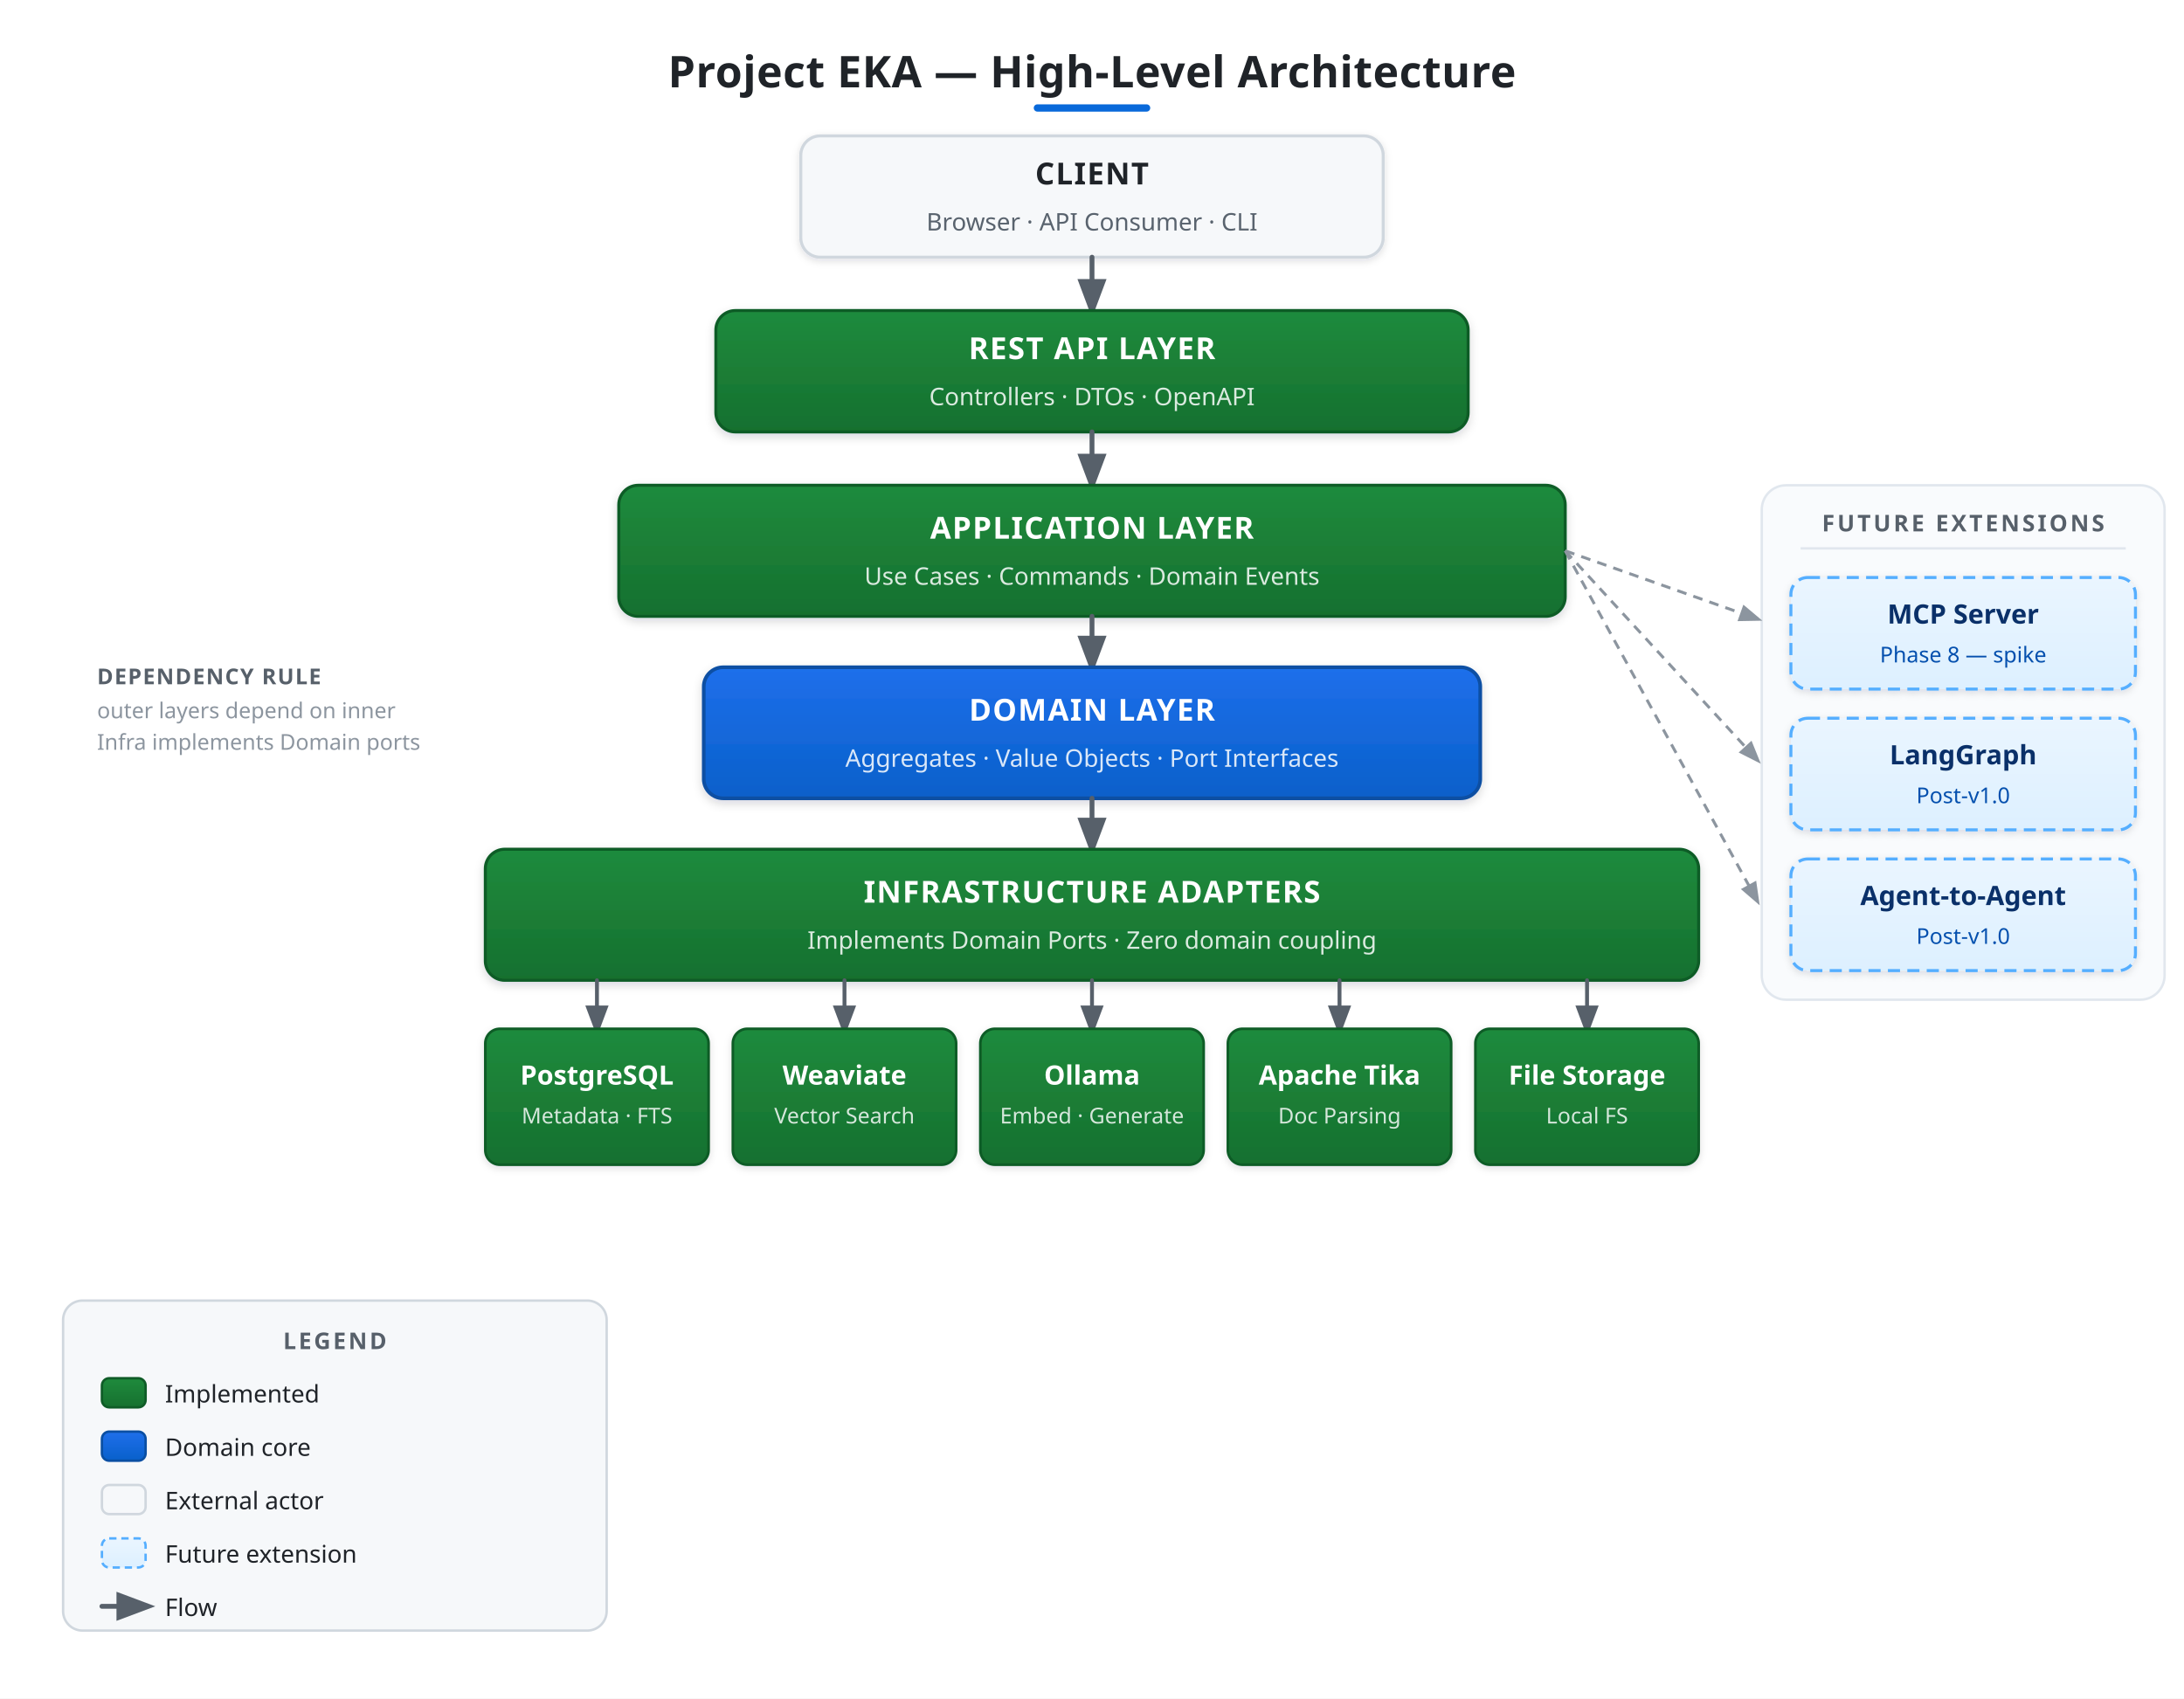
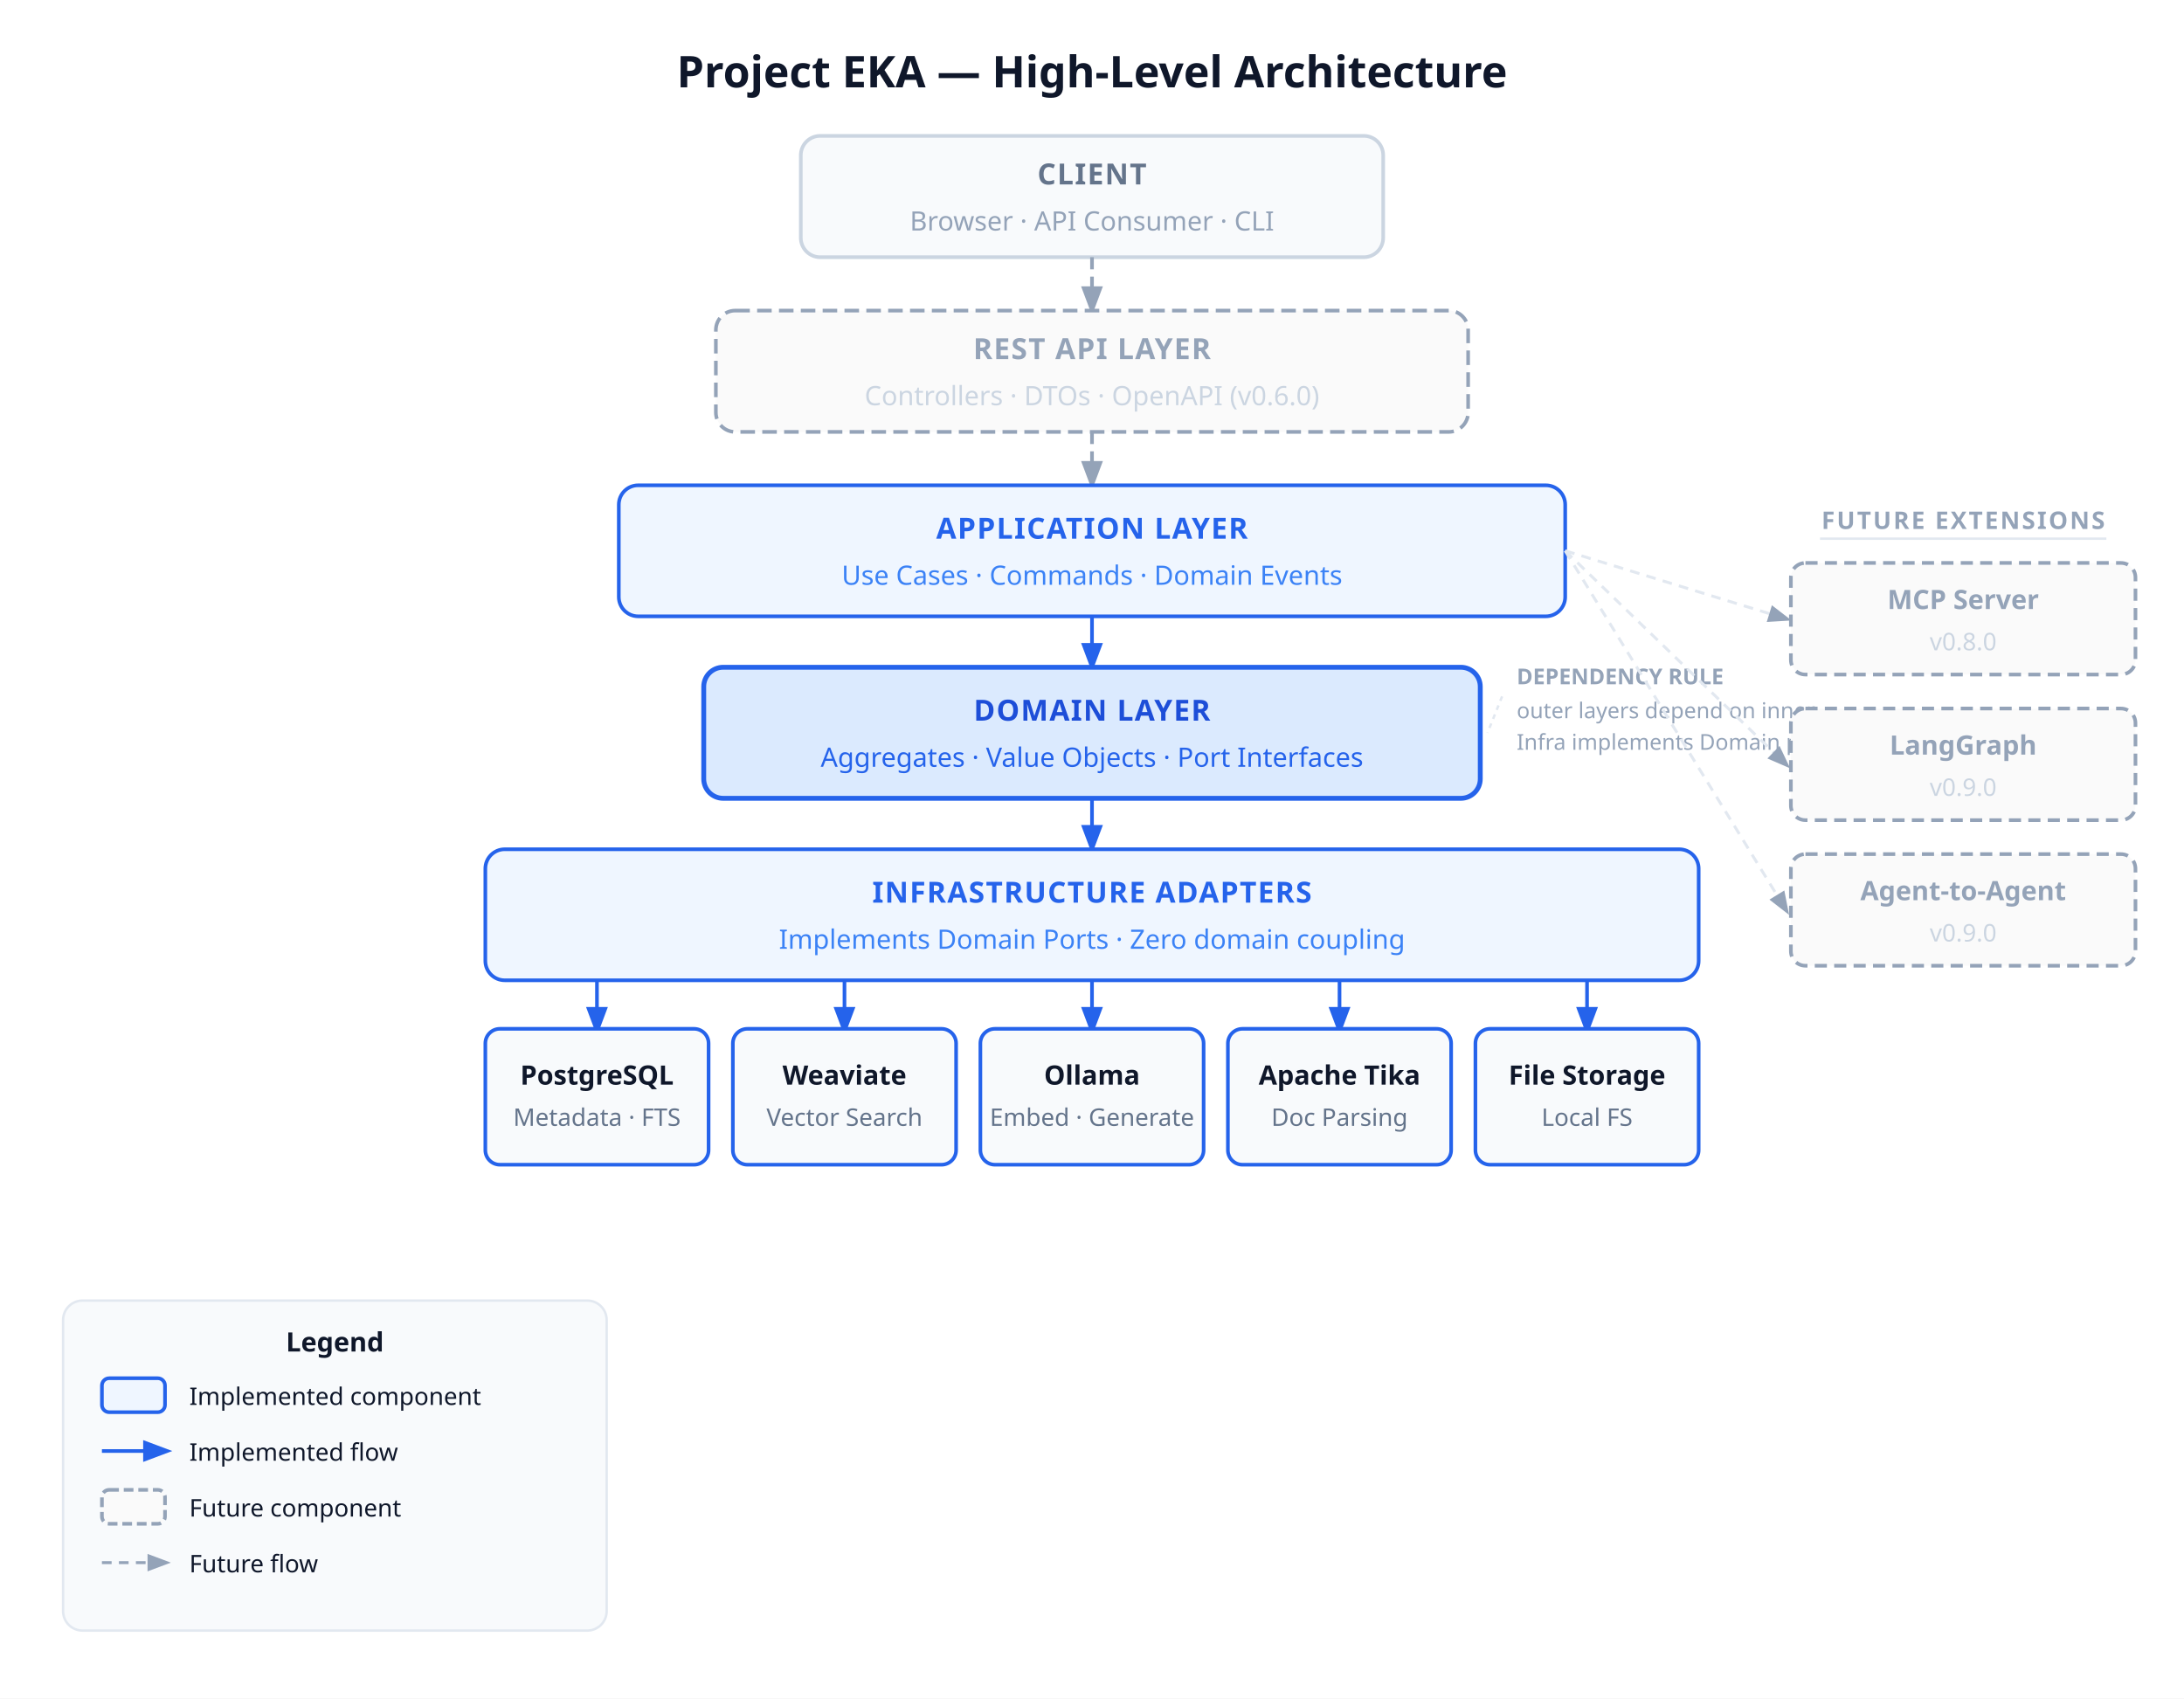
- <svg xmlns="http://www.w3.org/2000/svg" viewBox="0 0 900 700" width="900" height="700" font-family="'Segoe UI', system-ui, -apple-system, 'Helvetica Neue', sans-serif">
+ <svg xmlns="http://www.w3.org/2000/svg" viewBox="0 0 900 700" width="900" height="700" font-family="'Segoe UI', system-ui, -apple-system, sans-serif">
  <defs>
-     <linearGradient id="g-impl" x1="0" y1="0" x2="0" y2="1">
-       <stop offset="0%" stop-color="#1f8b3d" />
-       <stop offset="100%" stop-color="#16702f" />
-     </linearGradient>
-     <linearGradient id="g-accent" x1="0" y1="0" x2="0" y2="1">
-       <stop offset="0%" stop-color="#1f6feb" />
-       <stop offset="100%" stop-color="#0860ca" />
-     </linearGradient>
-     <linearGradient id="g-future" x1="0" y1="0" x2="0" y2="1">
-       <stop offset="0%" stop-color="#eaf5ff" />
-       <stop offset="100%" stop-color="#ddf0ff" />
-     </linearGradient>
-     <filter id="elev" x="-20%" y="-25%" width="140%" height="165%">
-       <feDropShadow dx="0" dy="1.5" stdDeviation="2" flood-color="#0b1b2b" flood-opacity="0.16" />
-     </filter>
-     <filter id="elev-sm" x="-20%" y="-25%" width="140%" height="165%">
-       <feDropShadow dx="0" dy="1" stdDeviation="1.5" flood-color="#0b1b2b" flood-opacity="0.13" />
-     </filter>
-     <marker id="arr" markerWidth="8" markerHeight="8" refX="6" refY="3" orient="auto">
-       <path d="M0,0 L0,6 L8,3 z" fill="#57606a" />
+     <marker id="arr-blue" markerWidth="8" markerHeight="8" refX="6" refY="3" orient="auto">
+       <path d="M0,0 L0,6 L8,3 z" fill="#2563eb" />
    </marker>
-     <marker id="arr-muted" markerWidth="8" markerHeight="8" refX="6" refY="3" orient="auto">
-       <path d="M0,0 L0,6 L8,3 z" fill="#8c959f" />
+     <marker id="arr-gray" markerWidth="8" markerHeight="8" refX="6" refY="3" orient="auto">
+       <path d="M0,0 L0,6 L8,3 z" fill="#94a3b8" />
    </marker>
  </defs>
  <rect width="900" height="700" fill="#ffffff" />
-   <text x="450" y="36" text-anchor="middle" font-size="18" font-weight="700" fill="#1f2328" letter-spacing="0.2">Project EKA — High-Level Architecture</text>
-   <rect x="426" y="43" width="48" height="3" rx="1.5" fill="#0969da" />
-   <rect x="330" y="56" width="240" height="50" rx="8" fill="#f6f8fa" stroke="#d0d7de" stroke-width="1.25" filter="url(#elev-sm)" />
-   <text x="450" y="76" text-anchor="middle" font-size="12.5" font-weight="700" fill="#1f2328" letter-spacing="0.5">CLIENT</text>
-   <text x="450" y="95" text-anchor="middle" font-size="10" fill="#59636e">Browser · API Consumer · CLI</text>
-   <line x1="450" y1="106" x2="450" y2="127" stroke="#57606a" stroke-width="2" stroke-linecap="round" marker-end="url(#arr)" />
-   <rect x="295" y="128" width="310" height="50" rx="8" fill="url(#g-impl)" stroke="#0f5c27" stroke-width="1.25" filter="url(#elev)" />
-   <text x="450" y="148" text-anchor="middle" font-size="12.5" font-weight="700" fill="#ffffff" letter-spacing="0.5">REST API LAYER</text>
-   <text x="450" y="167" text-anchor="middle" font-size="10" fill="#ffffff" fill-opacity="0.84">Controllers · DTOs · OpenAPI</text>
-   <line x1="450" y1="178" x2="450" y2="199" stroke="#57606a" stroke-width="2" stroke-linecap="round" marker-end="url(#arr)" />
-   <rect x="255" y="200" width="390" height="54" rx="8" fill="url(#g-impl)" stroke="#0f5c27" stroke-width="1.25" filter="url(#elev)" />
-   <text x="450" y="222" text-anchor="middle" font-size="12.5" font-weight="700" fill="#ffffff" letter-spacing="0.5">APPLICATION LAYER</text>
-   <text x="450" y="241" text-anchor="middle" font-size="10" fill="#ffffff" fill-opacity="0.84">Use Cases · Commands · Domain Events</text>
-   <line x1="450" y1="254" x2="450" y2="274" stroke="#57606a" stroke-width="2" stroke-linecap="round" marker-end="url(#arr)" />
-   <rect x="290" y="275" width="320" height="54" rx="8" fill="url(#g-accent)" stroke="#0a4fa3" stroke-width="1.5" filter="url(#elev)" />
-   <text x="450" y="297" text-anchor="middle" font-size="12.5" font-weight="700" fill="#ffffff" letter-spacing="0.5">DOMAIN LAYER</text>
-   <text x="450" y="316" text-anchor="middle" font-size="10" fill="#ffffff" fill-opacity="0.84">Aggregates · Value Objects · Port Interfaces</text>
-   <text x="40" y="282" font-size="9" fill="#57606a" font-weight="700" letter-spacing="0.5">DEPENDENCY RULE</text>
-   <text x="40" y="296" font-size="9" fill="#8c959f">outer layers depend on inner</text>
-   <text x="40" y="309" font-size="9" fill="#8c959f">Infra implements Domain ports</text>
-   <line x1="450" y1="329" x2="450" y2="349" stroke="#57606a" stroke-width="2" stroke-linecap="round" marker-end="url(#arr)" />
-   <rect x="200" y="350" width="500" height="54" rx="8" fill="url(#g-impl)" stroke="#0f5c27" stroke-width="1.25" filter="url(#elev)" />
-   <text x="450" y="372" text-anchor="middle" font-size="12.5" font-weight="700" fill="#ffffff" letter-spacing="0.5">INFRASTRUCTURE ADAPTERS</text>
-   <text x="450" y="391" text-anchor="middle" font-size="10" fill="#ffffff" fill-opacity="0.84">Implements Domain Ports · Zero domain coupling</text>
-   <line x1="246" y1="404" x2="246" y2="424" stroke="#57606a" stroke-width="1.6" stroke-linecap="round" marker-end="url(#arr)" />
-   <line x1="348" y1="404" x2="348" y2="424" stroke="#57606a" stroke-width="1.6" stroke-linecap="round" marker-end="url(#arr)" />
-   <line x1="450" y1="404" x2="450" y2="424" stroke="#57606a" stroke-width="1.6" stroke-linecap="round" marker-end="url(#arr)" />
-   <line x1="552" y1="404" x2="552" y2="424" stroke="#57606a" stroke-width="1.6" stroke-linecap="round" marker-end="url(#arr)" />
-   <line x1="654" y1="404" x2="654" y2="424" stroke="#57606a" stroke-width="1.6" stroke-linecap="round" marker-end="url(#arr)" />
-   <rect x="200" y="424" width="92" height="56" rx="6" fill="url(#g-impl)" stroke="#0f5c27" stroke-width="1.1" filter="url(#elev-sm)" />
-   <text x="246" y="447" text-anchor="middle" font-size="11" font-weight="600" fill="#ffffff">PostgreSQL</text>
-   <text x="246" y="463" text-anchor="middle" font-size="9" fill="#ffffff" fill-opacity="0.82">Metadata · FTS</text>
-   <rect x="302" y="424" width="92" height="56" rx="6" fill="url(#g-impl)" stroke="#0f5c27" stroke-width="1.1" filter="url(#elev-sm)" />
-   <text x="348" y="447" text-anchor="middle" font-size="11" font-weight="600" fill="#ffffff">Weaviate</text>
-   <text x="348" y="463" text-anchor="middle" font-size="9" fill="#ffffff" fill-opacity="0.82">Vector Search</text>
-   <rect x="404" y="424" width="92" height="56" rx="6" fill="url(#g-impl)" stroke="#0f5c27" stroke-width="1.1" filter="url(#elev-sm)" />
-   <text x="450" y="447" text-anchor="middle" font-size="11" font-weight="600" fill="#ffffff">Ollama</text>
-   <text x="450" y="463" text-anchor="middle" font-size="9" fill="#ffffff" fill-opacity="0.82">Embed · Generate</text>
-   <rect x="506" y="424" width="92" height="56" rx="6" fill="url(#g-impl)" stroke="#0f5c27" stroke-width="1.1" filter="url(#elev-sm)" />
-   <text x="552" y="447" text-anchor="middle" font-size="11" font-weight="600" fill="#ffffff">Apache Tika</text>
-   <text x="552" y="463" text-anchor="middle" font-size="9" fill="#ffffff" fill-opacity="0.82">Doc Parsing</text>
-   <rect x="608" y="424" width="92" height="56" rx="6" fill="url(#g-impl)" stroke="#0f5c27" stroke-width="1.1" filter="url(#elev-sm)" />
-   <text x="654" y="447" text-anchor="middle" font-size="11" font-weight="600" fill="#ffffff">File Storage</text>
-   <text x="654" y="463" text-anchor="middle" font-size="9" fill="#ffffff" fill-opacity="0.82">Local FS</text>
-   <rect x="726" y="200" width="166" height="212" rx="10" fill="#f9fbfd" stroke="#e1e7ee" stroke-width="1" />
-   <text x="809" y="219" text-anchor="middle" font-size="9.5" fill="#57606a" font-weight="700" letter-spacing="1.1">FUTURE EXTENSIONS</text>
-   <line x1="742" y1="226" x2="876" y2="226" stroke="#e1e7ee" stroke-width="1" />
-   <rect x="738" y="238" width="142" height="46" rx="7" fill="url(#g-future)" stroke="#54aeff" stroke-width="1.25" stroke-dasharray="5,3" filter="url(#elev-sm)" />
-   <text x="809" y="257" text-anchor="middle" font-size="11" font-weight="600" fill="#0a3069">MCP Server</text>
-   <text x="809" y="273" text-anchor="middle" font-size="9" fill="#0550ae">Phase 8 — spike</text>
-   <rect x="738" y="296" width="142" height="46" rx="7" fill="url(#g-future)" stroke="#54aeff" stroke-width="1.25" stroke-dasharray="5,3" filter="url(#elev-sm)" />
-   <text x="809" y="315" text-anchor="middle" font-size="11" font-weight="600" fill="#0a3069">LangGraph</text>
-   <text x="809" y="331" text-anchor="middle" font-size="9" fill="#0550ae">Post-v1.0</text>
-   <rect x="738" y="354" width="142" height="46" rx="7" fill="url(#g-future)" stroke="#54aeff" stroke-width="1.25" stroke-dasharray="5,3" filter="url(#elev-sm)" />
-   <text x="809" y="373" text-anchor="middle" font-size="11" font-weight="600" fill="#0a3069">Agent-to-Agent</text>
-   <text x="809" y="389" text-anchor="middle" font-size="9" fill="#0550ae">Post-v1.0</text>
-   <line x1="645" y1="227" x2="724" y2="255" stroke="#8c959f" stroke-width="1.2" stroke-dasharray="4,3" marker-end="url(#arr-muted)" />
-   <line x1="645" y1="227" x2="724" y2="313" stroke="#8c959f" stroke-width="1.2" stroke-dasharray="4,3" marker-end="url(#arr-muted)" />
-   <line x1="645" y1="227" x2="724" y2="371" stroke="#8c959f" stroke-width="1.2" stroke-dasharray="4,3" marker-end="url(#arr-muted)" />
-   <rect x="26" y="536" width="224" height="136" rx="8" fill="#f6f8fa" stroke="#d0d7de" stroke-width="1" />
-   <text x="138" y="556" text-anchor="middle" font-size="9.5" font-weight="700" fill="#57606a" letter-spacing="1">LEGEND</text>
-   <rect x="42" y="568" width="18" height="12" rx="3" fill="url(#g-impl)" stroke="#0f5c27" stroke-width="1" />
-   <text x="68" y="578" font-size="10" fill="#1f2328">Implemented</text>
-   <rect x="42" y="590" width="18" height="12" rx="3" fill="url(#g-accent)" stroke="#0a4fa3" stroke-width="1" />
-   <text x="68" y="600" font-size="10" fill="#1f2328">Domain core</text>
-   <rect x="42" y="612" width="18" height="12" rx="3" fill="#f6f8fa" stroke="#d0d7de" stroke-width="1" />
-   <text x="68" y="622" font-size="10" fill="#1f2328">External actor</text>
-   <rect x="42" y="634" width="18" height="12" rx="3" fill="url(#g-future)" stroke="#54aeff" stroke-width="1" stroke-dasharray="3,2" />
-   <text x="68" y="644" font-size="10" fill="#1f2328">Future extension</text>
-   <line x1="42" y1="662" x2="60" y2="662" stroke="#57606a" stroke-width="2" stroke-linecap="round" marker-end="url(#arr)" />
-   <text x="68" y="666" font-size="10" fill="#1f2328">Flow</text>
+   <text x="450" y="36" text-anchor="middle" font-size="18" font-weight="700" fill="#0f172a">Project EKA — High-Level Architecture</text>
+   <rect x="330" y="56" width="240" height="50" rx="8" fill="#f8fafc" stroke="#cbd5e1" stroke-width="1.5" />
+   <text x="450" y="76" text-anchor="middle" font-size="12" font-weight="600" fill="#64748b" letter-spacing="0.5">CLIENT</text>
+   <text x="450" y="95" text-anchor="middle" font-size="11" fill="#94a3b8">Browser · API Consumer · CLI</text>
+   <line x1="450" y1="106" x2="450" y2="127" stroke="#94a3b8" stroke-width="1.5" stroke-dasharray="5,3" marker-end="url(#arr-gray)" />
+   <rect x="295" y="128" width="310" height="50" rx="8" fill="#fafafa" stroke="#94a3b8" stroke-width="1.5" stroke-dasharray="6,3" />
+   <text x="450" y="148" text-anchor="middle" font-size="12" font-weight="600" fill="#94a3b8" letter-spacing="0.5">REST API LAYER</text>
+   <text x="450" y="167" text-anchor="middle" font-size="11" fill="#cbd5e1">Controllers · DTOs · OpenAPI  (v0.6.0)</text>
+   <line x1="450" y1="178" x2="450" y2="199" stroke="#94a3b8" stroke-width="1.5" stroke-dasharray="5,3" marker-end="url(#arr-gray)" />
+   <rect x="255" y="200" width="390" height="54" rx="8" fill="#eff6ff" stroke="#2563eb" stroke-width="1.5" />
+   <text x="450" y="222" text-anchor="middle" font-size="12" font-weight="700" fill="#2563eb" letter-spacing="0.5">APPLICATION LAYER</text>
+   <text x="450" y="241" text-anchor="middle" font-size="11" fill="#3b82f6">Use Cases · Commands · Domain Events</text>
+   <line x1="450" y1="254" x2="450" y2="274" stroke="#2563eb" stroke-width="1.5" marker-end="url(#arr-blue)" />
+   <rect x="290" y="275" width="320" height="54" rx="8" fill="#dbeafe" stroke="#2563eb" stroke-width="2" />
+   <text x="450" y="297" text-anchor="middle" font-size="12" font-weight="700" fill="#1d4ed8" letter-spacing="0.5">DOMAIN LAYER</text>
+   <text x="450" y="316" text-anchor="middle" font-size="11" fill="#2563eb">Aggregates · Value Objects · Port Interfaces</text>
+   <text x="625" y="282" font-size="9" fill="#94a3b8" font-weight="600">DEPENDENCY RULE</text>
+   <text x="625" y="296" font-size="9" fill="#94a3b8">outer layers depend on inner</text>
+   <text x="625" y="309" font-size="9" fill="#94a3b8">Infra implements Domain ports</text>
+   <line x1="619" y1="287" x2="613" y2="302" stroke="#e2e8f0" stroke-width="1" stroke-dasharray="2,2" />
+   <line x1="450" y1="329" x2="450" y2="349" stroke="#2563eb" stroke-width="1.5" marker-end="url(#arr-blue)" />
+   <rect x="200" y="350" width="500" height="54" rx="8" fill="#eff6ff" stroke="#2563eb" stroke-width="1.5" />
+   <text x="450" y="372" text-anchor="middle" font-size="12" font-weight="700" fill="#2563eb" letter-spacing="0.5">INFRASTRUCTURE ADAPTERS</text>
+   <text x="450" y="391" text-anchor="middle" font-size="11" fill="#3b82f6">Implements Domain Ports · Zero domain coupling</text>
+   <line x1="246" y1="404" x2="246" y2="424" stroke="#2563eb" stroke-width="1.5" marker-end="url(#arr-blue)" />
+   <line x1="348" y1="404" x2="348" y2="424" stroke="#2563eb" stroke-width="1.5" marker-end="url(#arr-blue)" />
+   <line x1="450" y1="404" x2="450" y2="424" stroke="#2563eb" stroke-width="1.5" marker-end="url(#arr-blue)" />
+   <line x1="552" y1="404" x2="552" y2="424" stroke="#2563eb" stroke-width="1.5" marker-end="url(#arr-blue)" />
+   <line x1="654" y1="404" x2="654" y2="424" stroke="#2563eb" stroke-width="1.5" marker-end="url(#arr-blue)" />
+   <rect x="200" y="424" width="92" height="56" rx="6" fill="#f8fafc" stroke="#2563eb" stroke-width="1.5" />
+   <text x="246" y="447" text-anchor="middle" font-size="11" font-weight="600" fill="#0f172a">PostgreSQL</text>
+   <text x="246" y="464" text-anchor="middle" font-size="10" fill="#64748b">Metadata · FTS</text>
+   <rect x="302" y="424" width="92" height="56" rx="6" fill="#f8fafc" stroke="#2563eb" stroke-width="1.5" />
+   <text x="348" y="447" text-anchor="middle" font-size="11" font-weight="600" fill="#0f172a">Weaviate</text>
+   <text x="348" y="464" text-anchor="middle" font-size="10" fill="#64748b">Vector Search</text>
+   <rect x="404" y="424" width="92" height="56" rx="6" fill="#f8fafc" stroke="#2563eb" stroke-width="1.5" />
+   <text x="450" y="447" text-anchor="middle" font-size="11" font-weight="600" fill="#0f172a">Ollama</text>
+   <text x="450" y="464" text-anchor="middle" font-size="10" fill="#64748b">Embed · Generate</text>
+   <rect x="506" y="424" width="92" height="56" rx="6" fill="#f8fafc" stroke="#2563eb" stroke-width="1.5" />
+   <text x="552" y="447" text-anchor="middle" font-size="11" font-weight="600" fill="#0f172a">Apache Tika</text>
+   <text x="552" y="464" text-anchor="middle" font-size="10" fill="#64748b">Doc Parsing</text>
+   <rect x="608" y="424" width="92" height="56" rx="6" fill="#f8fafc" stroke="#2563eb" stroke-width="1.5" />
+   <text x="654" y="447" text-anchor="middle" font-size="11" font-weight="600" fill="#0f172a">File Storage</text>
+   <text x="654" y="464" text-anchor="middle" font-size="10" fill="#64748b">Local FS</text>
+   <text x="809" y="218" text-anchor="middle" font-size="10" fill="#94a3b8" font-weight="700" letter-spacing="0.8">FUTURE EXTENSIONS</text>
+   <line x1="750" y1="222" x2="868" y2="222" stroke="#e2e8f0" stroke-width="1" />
+   <rect x="738" y="232" width="142" height="46" rx="6" fill="#fafafa" stroke="#94a3b8" stroke-width="1.5" stroke-dasharray="5,3" />
+   <text x="809" y="251" text-anchor="middle" font-size="11" font-weight="600" fill="#94a3b8">MCP Server</text>
+   <text x="809" y="268" text-anchor="middle" font-size="10" fill="#cbd5e1">v0.8.0</text>
+   <rect x="738" y="292" width="142" height="46" rx="6" fill="#fafafa" stroke="#94a3b8" stroke-width="1.5" stroke-dasharray="5,3" />
+   <text x="809" y="311" text-anchor="middle" font-size="11" font-weight="600" fill="#94a3b8">LangGraph</text>
+   <text x="809" y="328" text-anchor="middle" font-size="10" fill="#cbd5e1">v0.9.0</text>
+   <rect x="738" y="352" width="142" height="46" rx="6" fill="#fafafa" stroke="#94a3b8" stroke-width="1.5" stroke-dasharray="5,3" />
+   <text x="809" y="371" text-anchor="middle" font-size="11" font-weight="600" fill="#94a3b8">Agent-to-Agent</text>
+   <text x="809" y="388" text-anchor="middle" font-size="10" fill="#cbd5e1">v0.9.0</text>
+   <line x1="645" y1="227" x2="736" y2="255" stroke="#e2e8f0" stroke-width="1.2" stroke-dasharray="4,3" marker-end="url(#arr-gray)" />
+   <line x1="645" y1="227" x2="736" y2="315" stroke="#e2e8f0" stroke-width="1.2" stroke-dasharray="4,3" marker-end="url(#arr-gray)" />
+   <line x1="645" y1="227" x2="736" y2="375" stroke="#e2e8f0" stroke-width="1.2" stroke-dasharray="4,3" marker-end="url(#arr-gray)" />
+   <rect x="26" y="536" width="224" height="136" rx="8" fill="#f8fafc" stroke="#e2e8f0" stroke-width="1" />
+   <text x="138" y="557" text-anchor="middle" font-size="11" font-weight="700" fill="#0f172a">Legend</text>
+   <rect x="42" y="568" width="26" height="14" rx="3" fill="#eff6ff" stroke="#2563eb" stroke-width="1.5" />
+   <text x="78" y="579" font-size="10" fill="#0f172a">Implemented component</text>
+   <line x1="42" y1="598" x2="68" y2="598" stroke="#2563eb" stroke-width="1.5" marker-end="url(#arr-blue)" />
+   <text x="78" y="602" font-size="10" fill="#0f172a">Implemented flow</text>
+   <rect x="42" y="614" width="26" height="14" rx="3" fill="#fafafa" stroke="#94a3b8" stroke-width="1.5" stroke-dasharray="4,2" />
+   <text x="78" y="625" font-size="10" fill="#0f172a">Future component</text>
+   <line x1="42" y1="644" x2="68" y2="644" stroke="#94a3b8" stroke-width="1.2" stroke-dasharray="4,3" marker-end="url(#arr-gray)" />
+   <text x="78" y="648" font-size="10" fill="#0f172a">Future flow</text>
</svg>
